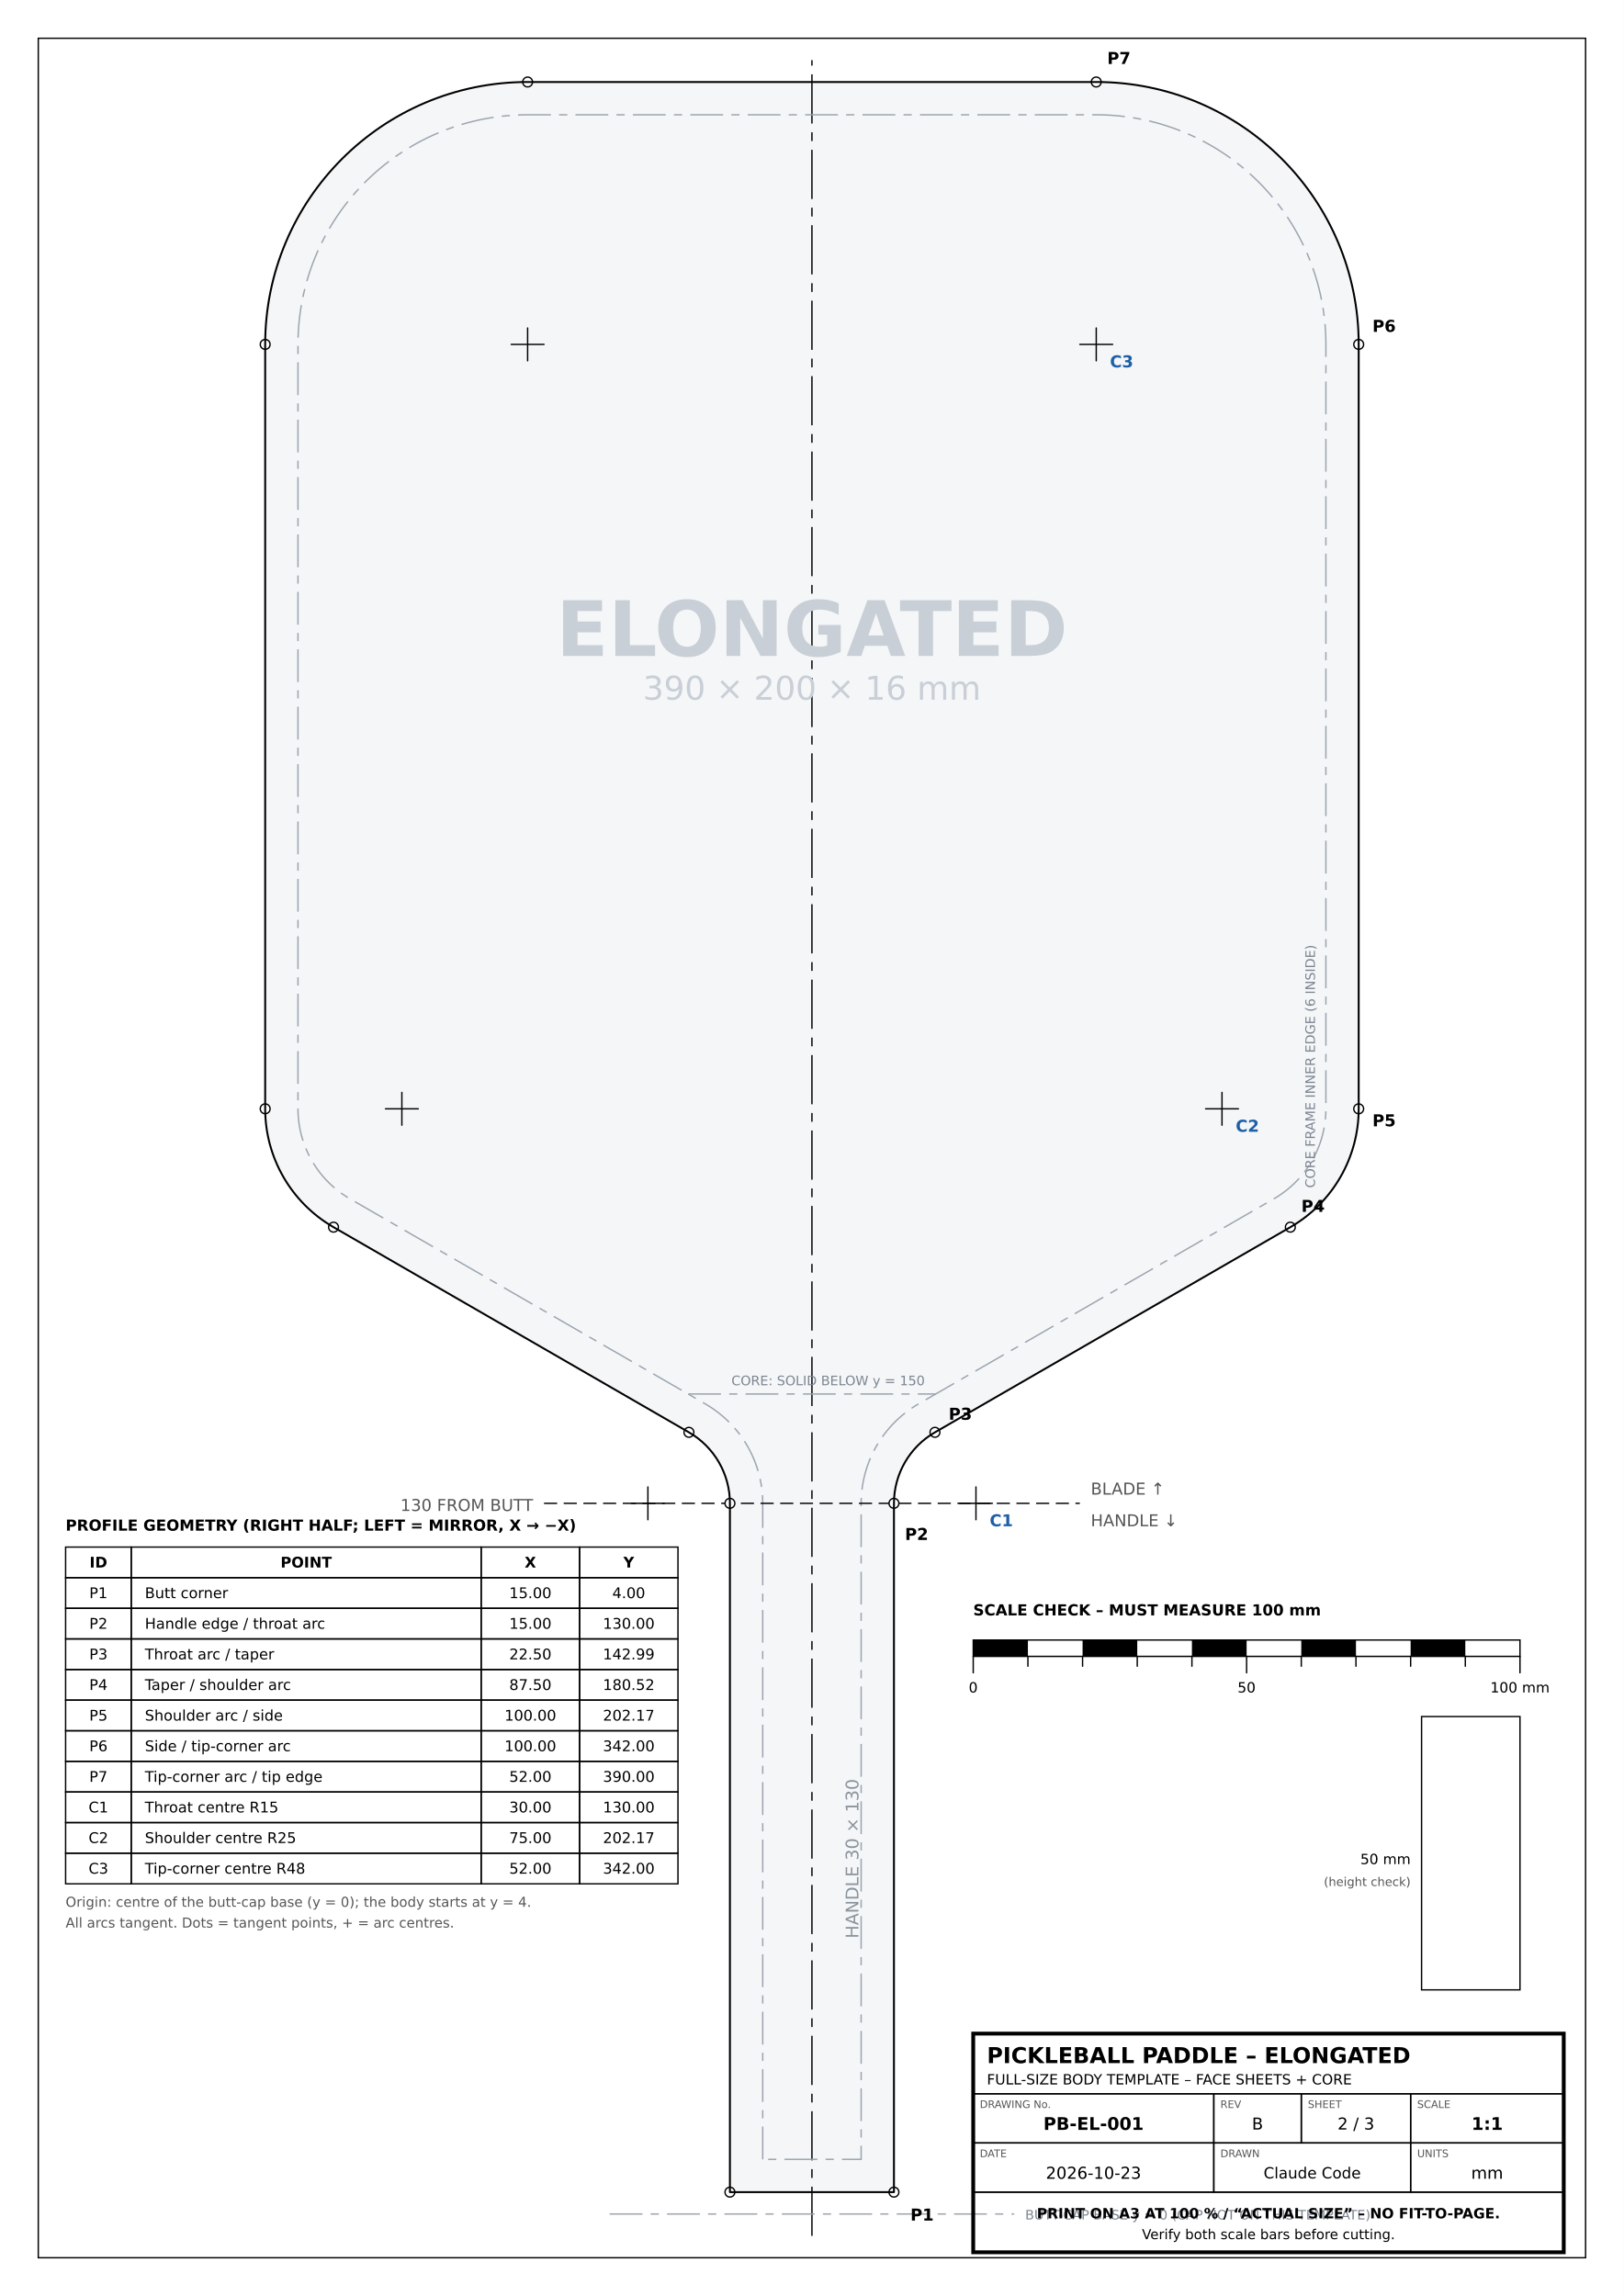
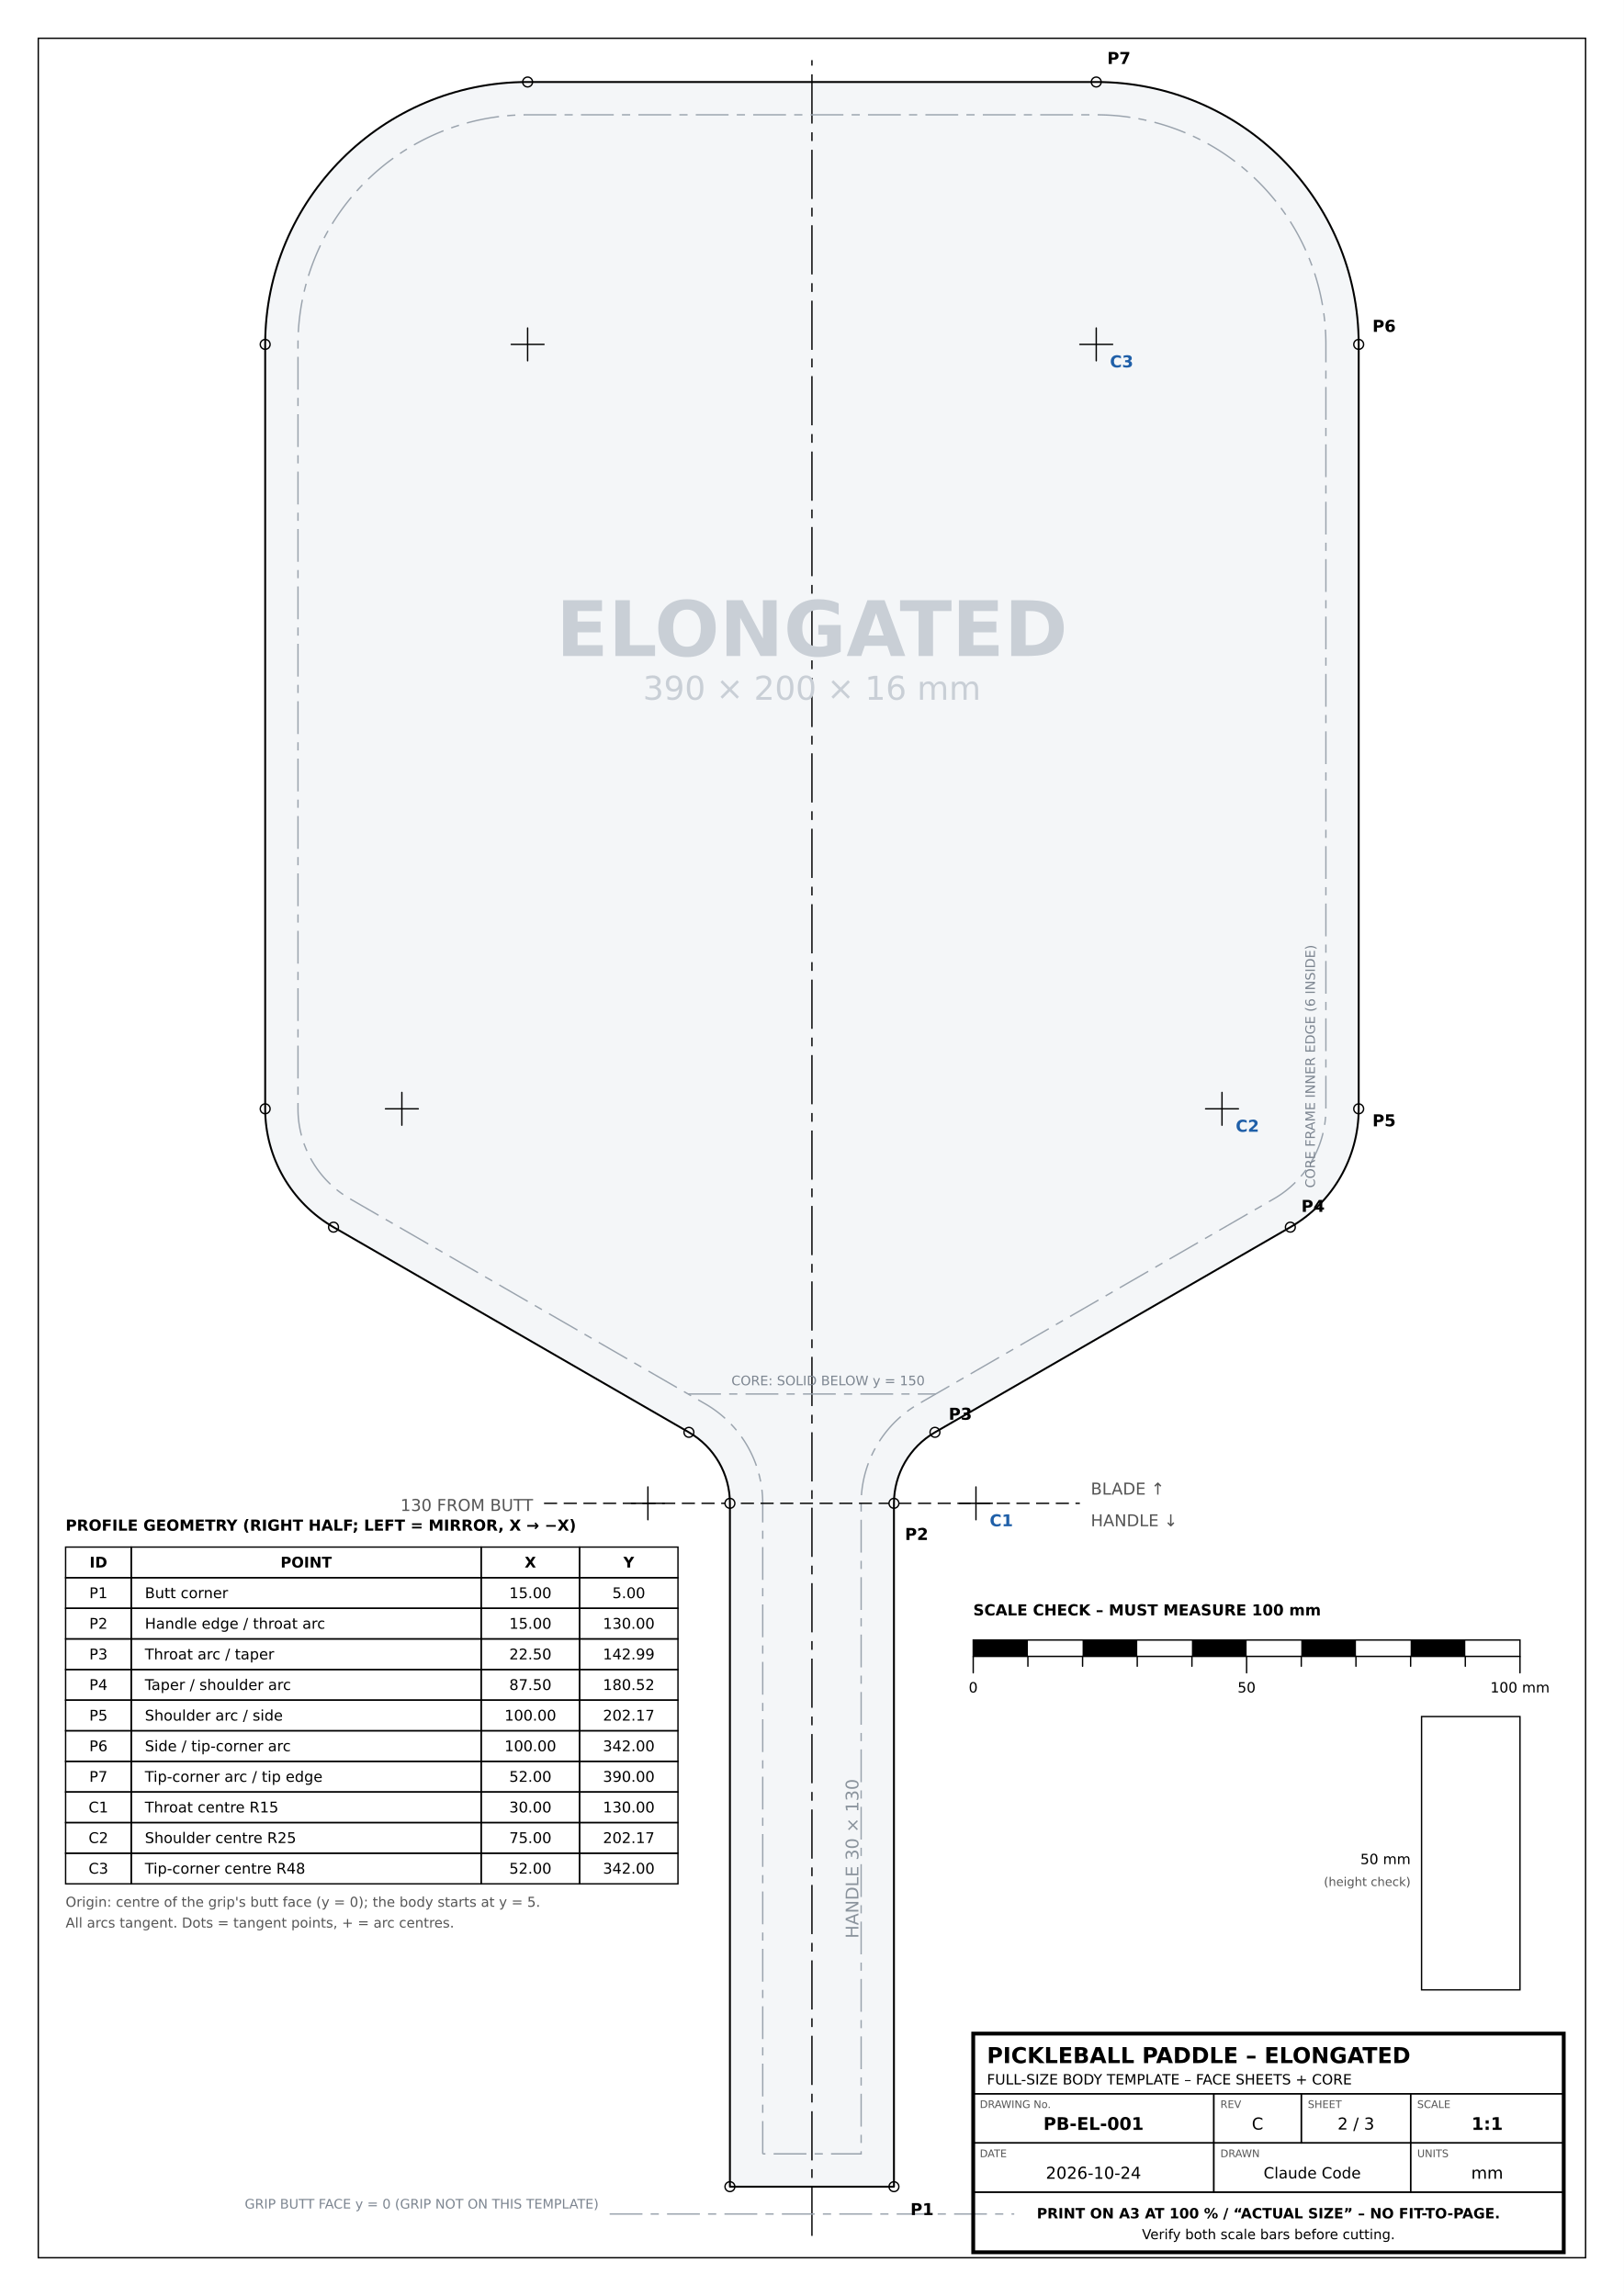
<svg xmlns="http://www.w3.org/2000/svg" width="297mm" height="420mm" viewBox="0 0 297 420">
  <defs>
    <style>
  .vis  { fill:none; stroke:#000; stroke-width:0.5; stroke-linejoin:round; stroke-linecap:round }
  .thin { fill:none; stroke:#000; stroke-width:0.25; stroke-linecap:round }
  .xthin{ fill:none; stroke:#000; stroke-width:0.13 }
  .ctr  { fill:none; stroke:#000; stroke-width:0.25; stroke-dasharray:9 1.6 1.6 1.6 }
  .hid  { fill:none; stroke:#000; stroke-width:0.25; stroke-dasharray:2.4 1.2 }
  .phan { fill:none; stroke:#000; stroke-width:0.25; stroke-dasharray:9 1.6 1.6 1.6 1.6 1.6 }
  .cut  { fill:none; stroke:#000; stroke-width:0.7; stroke-linecap:butt }
  .frame{ fill:none; stroke:#000; stroke-width:0.7 }
  .arrow{ fill:#000; stroke:none }
  text  { font-family:'DejaVu Sans', 'Liberation Sans', Arial, Helvetica, sans-serif }
</style>
  </defs>
  <rect x="0" y="0" width="297" height="420" fill="#fff" />
  <rect x="7" y="7" width="283" height="406" class="thin" />
-   <path d="M163.5,401 L163.5,275 A15,15 0 0 1 171,262.01 L236,224.482 A25,25 0 0 0 248.5,202.831 L248.5,63 A48,48 0 0 0 200.5,15 L96.5,15 A48,48 0 0 0 48.5,63 L48.5,202.831 A25,25 0 0 0 61,224.482 L126,262.01 A15,15 0 0 1 133.5,275 L133.5,401 L163.5,401 Z" class="" fill="#f4f6f8" stroke="none" />
+   <path d="M163.5,400 L163.5,275 A15,15 0 0 1 171,262.01 L236,224.482 A25,25 0 0 0 248.5,202.831 L248.5,63 A48,48 0 0 0 200.5,15 L96.5,15 A48,48 0 0 0 48.5,63 L48.5,202.831 A25,25 0 0 0 61,224.482 L126,262.01 A15,15 0 0 1 133.5,275 L133.5,400 L163.5,400 Z" class="" fill="#f4f6f8" stroke="none" />
  <line x1="148.5" y1="409" x2="148.5" y2="11" class="ctr" />
  <text x="148.5" y="120" font-size="14" text-anchor="middle" font-weight="bold" fill="#c9cfd6">ELONGATED</text>
  <text x="148.5" y="128" font-size="6" text-anchor="middle" font-weight="normal" fill="#c9cfd6">390 × 200 × 16 mm</text>
  <text x="157" y="340" font-size="3.2" text-anchor="middle" font-weight="normal" fill="#8a939c" transform="rotate(-90 157 340)">HANDLE 30 × 130</text>
  <line x1="111.5" y1="405" x2="185.5" y2="405" class="" fill="none" stroke="#9aa3ad" stroke-width="0.25" stroke-dasharray="6 1.5 1.5 1.5" />
-   <text x="187.5" y="406" font-size="2.4" text-anchor="start" font-weight="normal" fill="#7c8590">BUTT-CAP BASE y = 0 (CAP NOT ON THIS TEMPLATE)</text>
-   <polyline points="139.5,395 139.5,275 139.499,274.902 139.491,274.411 139.485,274.215 139.461,273.725 139.448,273.529 139.408,273.039 139.388,272.844 139.332,272.356 139.307,272.162 139.235,271.676 139.203,271.482 139.115,271 139.077,270.807 138.973,270.327 138.928,270.136 138.809,269.66 138.758,269.47 138.623,268.998 138.566,268.81 138.416,268.343 138.353,268.157 138.188,267.695 138.119,267.511 137.938,267.055 137.863,266.873 137.668,266.423 137.587,266.244 137.377,265.8 137.29,265.624 137.066,265.188 136.973,265.014 136.735,264.585 136.637,264.415 136.384,263.994 136.281,263.828 136.015,263.415 135.906,263.252 135.626,262.848 135.512,262.689 135.22,262.294 135.1,262.139 134.795,261.754 134.67,261.602 134.353,261.228 134.223,261.08 133.894,260.717 133.759,260.573 133.418,260.221 133.279,260.082 132.927,259.741 132.783,259.606 132.42,259.277 132.272,259.147 131.898,258.83 131.746,258.705 131.361,258.4 131.206,258.28 130.811,257.988 130.652,257.874 130.248,257.594 130.085,257.485 129.672,257.219 129.506,257.116 129.085,256.863 129,256.813 128.139,256.316 127.709,256.068 126.848,255.571 126.417,255.322 125.556,254.825 125.126,254.577 123.834,253.831 123.404,253.583 122.974,253.334 122.543,253.086 122.113,252.837 121.682,252.588 121.252,252.34 120.821,252.091 120.391,251.843 119.53,251.346 119.099,251.097 118.669,250.849 118.238,250.6 117.808,250.352 117.377,250.103 116.947,249.855 116.517,249.606 116.086,249.358 115.656,249.109 114.364,248.364 113.934,248.115 113.073,247.618 112.642,247.369 111.351,246.624 110.921,246.375 110.06,245.878 109.629,245.63 108.338,244.884 107.907,244.636 106.616,243.89 106.185,243.641 105.325,243.144 104.894,242.896 103.603,242.15 103.172,241.902 102.311,241.405 101.881,241.156 100.589,240.411 100.159,240.162 98.868,239.416 98.437,239.168 98.007,238.919 97.576,238.671 97.146,238.422 96.715,238.174 96.285,237.925 95.854,237.677 95.424,237.428 94.132,236.683 93.702,236.434 93.272,236.186 92.841,235.937 91.119,234.943 90.689,234.694 90.258,234.446 89.828,234.197 87.245,232.706 86.815,232.458 84.232,230.967 83.801,230.718 81.219,229.227 80.788,228.978 78.205,227.487 77.775,227.239 75.192,225.747 74.762,225.499 72.179,224.008 71.748,223.759 69.166,222.268 68.735,222.02 65.722,220.28 65.291,220.031 64.43,219.534 64.026,219.301 63.677,219.095 63.358,218.897 63.042,218.694 62.731,218.484 62.424,218.268 62.121,218.046 61.822,217.819 61.529,217.585 61.239,217.346 60.955,217.1 60.676,216.85 60.401,216.594 60.132,216.332 59.868,216.065 59.609,215.794 59.355,215.517 59.108,215.235 58.865,214.948 58.629,214.656 58.398,214.36 58.173,214.06 57.954,213.755 57.742,213.445 57.535,213.132 57.335,212.814 57.14,212.493 56.953,212.168 56.771,211.839 56.597,211.507 56.429,211.171 56.267,210.832 56.113,210.49 55.965,210.145 55.823,209.798 55.689,209.447 55.562,209.094 55.442,208.738 55.329,208.38 55.223,208.02 55.124,207.658 55.032,207.294 54.947,206.928 54.87,206.561 54.8,206.192 54.737,205.822 54.682,205.451 54.634,205.078 54.593,204.705 54.56,204.331 54.534,203.957 54.515,203.582 54.504,203.207 54.5,202.802 54.5,63.016 54.502,62.563 54.509,62.126 54.521,61.689 54.536,61.253 54.557,60.816 54.582,60.38 54.611,59.944 54.645,59.509 54.684,59.074 54.727,58.639 54.775,58.204 54.827,57.771 54.884,57.337 54.945,56.905 55.01,56.473 55.08,56.042 55.155,55.611 55.234,55.182 55.318,54.753 55.406,54.325 55.498,53.898 55.595,53.472 55.697,53.047 55.802,52.623 55.912,52.2 56.027,51.778 56.146,51.358 56.269,50.939 56.397,50.521 56.529,50.104 56.665,49.689 56.806,49.276 56.951,48.864 57.1,48.453 57.253,48.044 57.411,47.636 57.573,47.231 57.739,46.826 57.909,46.424 58.084,46.024 58.263,45.625 58.445,45.228 58.632,44.833 58.823,44.44 59.018,44.049 59.218,43.66 59.421,43.274 59.628,42.889 59.839,42.507 60.054,42.126 60.274,41.748 60.497,41.373 60.723,40.999 60.954,40.628 61.189,40.26 61.427,39.894 61.67,39.53 61.916,39.169 62.165,38.811 62.419,38.455 62.676,38.101 62.937,37.751 63.201,37.403 63.469,37.058 63.741,36.716 64.016,36.377 64.295,36.04 64.577,35.707 64.863,35.376 65.152,35.048 65.444,34.724 65.74,34.402 66.039,34.084 66.342,33.769 66.648,33.456 66.956,33.148 67.269,32.842 67.584,32.539 67.902,32.24 68.224,31.944 68.548,31.652 68.876,31.363 69.207,31.077 69.54,30.795 69.877,30.516 70.216,30.241 70.558,29.969 70.903,29.701 71.251,29.437 71.601,29.176 71.955,28.919 72.311,28.665 72.669,28.416 73.03,28.17 73.394,27.927 73.76,27.689 74.128,27.454 74.499,27.223 74.873,26.997 75.248,26.774 75.626,26.554 76.007,26.339 76.389,26.128 76.774,25.921 77.16,25.718 77.549,25.518 77.94,25.323 78.333,25.132 78.728,24.945 79.125,24.763 79.524,24.584 79.924,24.409 80.326,24.239 80.731,24.073 81.136,23.911 81.544,23.753 81.953,23.6 82.364,23.451 82.776,23.306 83.189,23.165 83.604,23.029 84.021,22.897 84.439,22.769 84.858,22.646 85.278,22.527 85.7,22.412 86.123,22.302 86.547,22.197 86.972,22.095 87.398,21.998 87.825,21.906 88.253,21.818 88.682,21.734 89.111,21.655 89.542,21.58 89.973,21.51 90.405,21.445 90.837,21.384 91.271,21.327 91.704,21.275 92.139,21.227 92.574,21.184 93.009,21.145 93.444,21.111 93.88,21.082 94.316,21.057 94.753,21.036 95.189,21.021 95.626,21.009 96.063,21.002 96.516,21 200.484,21 200.937,21.002 201.374,21.009 201.811,21.021 202.247,21.036 202.684,21.057 203.12,21.082 203.556,21.111 203.991,21.145 204.426,21.184 204.861,21.227 205.296,21.275 205.729,21.327 206.163,21.384 206.595,21.445 207.027,21.51 207.458,21.58 207.889,21.655 208.318,21.734 208.747,21.818 209.175,21.906 209.602,21.998 210.028,22.095 210.453,22.197 210.877,22.302 211.3,22.412 211.722,22.527 212.142,22.646 212.561,22.769 212.979,22.897 213.396,23.029 213.811,23.165 214.224,23.306 214.636,23.451 215.047,23.6 215.456,23.753 215.864,23.911 216.269,24.073 216.674,24.239 217.076,24.409 217.476,24.584 217.875,24.763 218.272,24.945 218.667,25.132 219.06,25.323 219.451,25.518 219.84,25.718 220.226,25.921 220.611,26.128 220.993,26.339 221.374,26.554 221.752,26.774 222.127,26.997 222.501,27.223 222.872,27.454 223.24,27.689 223.606,27.927 223.97,28.17 224.331,28.416 224.689,28.665 225.045,28.919 225.399,29.176 225.749,29.437 226.097,29.701 226.442,29.969 226.784,30.241 227.123,30.516 227.46,30.795 227.793,31.077 228.124,31.363 228.452,31.652 228.776,31.944 229.098,32.24 229.416,32.539 229.731,32.842 230.044,33.148 230.352,33.456 230.658,33.769 230.961,34.084 231.26,34.402 231.556,34.724 231.848,35.048 232.137,35.376 232.423,35.707 232.705,36.04 232.984,36.377 233.259,36.716 233.531,37.058 233.799,37.403 234.063,37.751 234.324,38.101 234.581,38.455 234.835,38.811 235.084,39.169 235.33,39.53 235.573,39.894 235.811,40.26 236.046,40.628 236.277,40.999 236.503,41.373 236.726,41.748 236.946,42.126 237.161,42.507 237.372,42.889 237.579,43.274 237.782,43.66 237.982,44.049 238.177,44.44 238.368,44.833 238.555,45.228 238.737,45.625 238.916,46.024 239.091,46.424 239.261,46.826 239.427,47.231 239.589,47.636 239.747,48.044 239.9,48.453 240.049,48.864 240.194,49.276 240.335,49.689 240.471,50.104 240.603,50.521 240.731,50.939 240.854,51.358 240.973,51.778 241.088,52.2 241.198,52.623 241.303,53.047 241.405,53.472 241.502,53.898 241.594,54.325 241.682,54.753 241.766,55.182 241.845,55.611 241.92,56.042 241.99,56.473 242.055,56.905 242.116,57.337 242.173,57.771 242.225,58.204 242.273,58.639 242.316,59.074 242.355,59.509 242.389,59.944 242.418,60.38 242.443,60.816 242.464,61.253 242.479,61.689 242.491,62.126 242.498,62.563 242.5,63.016 242.5,202.802 242.496,203.207 242.485,203.582 242.466,203.957 242.44,204.331 242.407,204.705 242.366,205.078 242.318,205.451 242.263,205.822 242.2,206.192 242.13,206.561 242.053,206.928 241.968,207.294 241.876,207.658 241.777,208.02 241.671,208.38 241.558,208.738 241.438,209.094 241.311,209.447 241.177,209.798 241.035,210.145 240.887,210.49 240.733,210.832 240.571,211.171 240.403,211.507 240.229,211.839 240.047,212.168 239.86,212.493 239.665,212.814 239.465,213.132 239.258,213.445 239.046,213.755 238.827,214.06 238.602,214.36 238.371,214.656 238.135,214.948 237.892,215.235 237.645,215.517 237.391,215.794 237.132,216.065 236.868,216.332 236.599,216.594 236.324,216.85 236.045,217.1 235.761,217.346 235.471,217.585 235.178,217.819 234.879,218.046 234.576,218.268 234.269,218.484 233.958,218.694 233.642,218.897 233.323,219.095 232.974,219.301 232.139,219.783 231.709,220.031 231.278,220.28 230.848,220.528 229.126,221.522 228.695,221.771 228.265,222.02 227.834,222.268 226.974,222.765 226.543,223.014 226.113,223.262 225.682,223.511 225.252,223.759 224.821,224.008 224.391,224.256 223.53,224.753 223.099,225.002 222.669,225.25 222.238,225.499 221.808,225.747 221.377,225.996 220.947,226.244 220.517,226.493 220.086,226.742 219.656,226.99 219.225,227.239 218.795,227.487 218.364,227.736 217.934,227.984 217.073,228.481 216.642,228.73 216.212,228.978 215.781,229.227 215.351,229.475 214.921,229.724 214.06,230.221 213.629,230.469 213.199,230.718 212.768,230.967 212.338,231.215 211.907,231.464 210.185,232.458 209.755,232.706 209.325,232.955 208.894,233.203 207.603,233.949 207.172,234.197 206.311,234.694 205.881,234.943 204.589,235.689 204.159,235.937 202.868,236.683 202.437,236.931 202.007,237.18 201.576,237.428 201.146,237.677 200.715,237.925 200.285,238.174 199.854,238.422 199.424,238.671 198.132,239.416 197.702,239.665 197.272,239.914 196.841,240.162 195.119,241.156 194.689,241.405 194.258,241.653 193.828,241.902 191.675,243.144 190.815,243.641 188.662,244.884 188.232,245.133 187.801,245.381 187.371,245.63 185.649,246.624 185.219,246.872 184.788,247.121 184.358,247.369 182.636,248.364 182.205,248.612 181.775,248.861 181.344,249.109 179.623,250.103 179.192,250.352 178.762,250.6 178.331,250.849 177.901,251.097 177.04,251.594 176.179,252.091 175.318,252.588 174.457,253.086 174.026,253.334 173.596,253.583 173.166,253.831 172.735,254.08 172.305,254.328 171.444,254.825 171.013,255.074 170.583,255.322 170.152,255.571 169.722,255.819 169.291,256.068 168.861,256.316 168.43,256.565 168,256.813 167.915,256.863 167.494,257.116 167.328,257.219 166.915,257.485 166.752,257.594 166.348,257.874 166.189,257.988 165.794,258.28 165.639,258.4 165.254,258.705 165.102,258.83 164.728,259.147 164.58,259.277 164.217,259.606 164.073,259.741 163.721,260.082 163.582,260.221 163.241,260.573 163.106,260.717 162.777,261.08 162.647,261.228 162.33,261.602 162.205,261.754 161.9,262.139 161.78,262.294 161.488,262.689 161.374,262.848 161.094,263.252 160.985,263.415 160.719,263.828 160.616,263.994 160.363,264.415 160.265,264.585 160.027,265.014 159.934,265.188 159.71,265.624 159.623,265.8 159.413,266.244 159.332,266.423 159.137,266.873 159.062,267.055 158.881,267.511 158.812,267.695 158.647,268.157 158.584,268.343 158.434,268.81 158.377,268.998 158.242,269.47 158.191,269.66 158.072,270.136 158.027,270.327 157.923,270.807 157.885,271 157.797,271.482 157.765,271.676 157.693,272.162 157.668,272.356 157.612,272.844 157.592,273.039 157.552,273.529 157.539,273.725 157.515,274.215 157.509,274.411 157.501,274.902 157.5,275 157.5,395 139.5,395" class="" fill="none" stroke="#9aa3ad" stroke-width="0.25" stroke-dasharray="6 1.5 1.5 1.5" />
+   <text x="109.5" y="404" font-size="2.4" text-anchor="end" font-weight="normal" fill="#7c8590">GRIP BUTT FACE y = 0 (GRIP NOT ON THIS TEMPLATE)</text>
+   <polyline points="139.5,394 139.5,275 139.499,274.902 139.491,274.411 139.485,274.215 139.461,273.725 139.448,273.529 139.408,273.039 139.388,272.844 139.332,272.356 139.307,272.162 139.235,271.676 139.203,271.482 139.115,271 139.077,270.807 138.973,270.327 138.928,270.136 138.809,269.66 138.758,269.47 138.623,268.998 138.566,268.81 138.416,268.343 138.353,268.157 138.188,267.695 138.119,267.511 137.938,267.055 137.863,266.873 137.668,266.423 137.587,266.244 137.377,265.8 137.29,265.624 137.066,265.188 136.973,265.014 136.735,264.585 136.637,264.415 136.384,263.994 136.281,263.828 136.015,263.415 135.906,263.252 135.626,262.848 135.512,262.689 135.22,262.294 135.1,262.139 134.795,261.754 134.67,261.602 134.353,261.228 134.223,261.08 133.894,260.717 133.759,260.573 133.418,260.221 133.279,260.082 132.927,259.741 132.783,259.606 132.42,259.277 132.272,259.147 131.898,258.83 131.746,258.705 131.361,258.4 131.206,258.28 130.811,257.988 130.652,257.874 130.248,257.594 130.085,257.485 129.672,257.219 129.506,257.116 129.085,256.863 129,256.813 128.139,256.316 127.709,256.068 126.848,255.571 126.417,255.322 125.556,254.825 125.126,254.577 123.834,253.831 123.404,253.583 122.974,253.334 122.543,253.086 122.113,252.837 121.682,252.588 121.252,252.34 120.821,252.091 120.391,251.843 119.53,251.346 119.099,251.097 118.669,250.849 118.238,250.6 117.808,250.352 117.377,250.103 116.947,249.855 116.517,249.606 116.086,249.358 115.656,249.109 114.364,248.364 113.934,248.115 113.073,247.618 112.642,247.369 111.351,246.624 110.921,246.375 110.06,245.878 109.629,245.63 108.338,244.884 107.907,244.636 106.616,243.89 106.185,243.641 105.325,243.144 104.894,242.896 103.603,242.15 103.172,241.902 102.311,241.405 101.881,241.156 100.589,240.411 100.159,240.162 98.868,239.416 98.437,239.168 98.007,238.919 97.576,238.671 97.146,238.422 96.715,238.174 96.285,237.925 95.854,237.677 95.424,237.428 94.132,236.683 93.702,236.434 93.272,236.186 92.841,235.937 91.119,234.943 90.689,234.694 90.258,234.446 89.828,234.197 87.245,232.706 86.815,232.458 84.232,230.967 83.801,230.718 81.219,229.227 80.788,228.978 78.205,227.487 77.775,227.239 75.192,225.747 74.762,225.499 72.179,224.008 71.748,223.759 69.166,222.268 68.735,222.02 65.722,220.28 65.291,220.031 64.43,219.534 64.026,219.301 63.677,219.095 63.358,218.897 63.042,218.694 62.731,218.484 62.424,218.268 62.121,218.046 61.822,217.819 61.529,217.585 61.239,217.346 60.955,217.1 60.676,216.85 60.401,216.594 60.132,216.332 59.868,216.065 59.609,215.794 59.355,215.517 59.108,215.235 58.865,214.948 58.629,214.656 58.398,214.36 58.173,214.06 57.954,213.755 57.742,213.445 57.535,213.132 57.335,212.814 57.14,212.493 56.953,212.168 56.771,211.839 56.597,211.507 56.429,211.171 56.267,210.832 56.113,210.49 55.965,210.145 55.823,209.798 55.689,209.447 55.562,209.094 55.442,208.738 55.329,208.38 55.223,208.02 55.124,207.658 55.032,207.294 54.947,206.928 54.87,206.561 54.8,206.192 54.737,205.822 54.682,205.451 54.634,205.078 54.593,204.705 54.56,204.331 54.534,203.957 54.515,203.582 54.504,203.207 54.5,202.802 54.5,63.016 54.502,62.563 54.509,62.126 54.521,61.689 54.536,61.253 54.557,60.816 54.582,60.38 54.611,59.944 54.645,59.509 54.684,59.074 54.727,58.639 54.775,58.204 54.827,57.771 54.884,57.337 54.945,56.905 55.01,56.473 55.08,56.042 55.155,55.611 55.234,55.182 55.318,54.753 55.406,54.325 55.498,53.898 55.595,53.472 55.697,53.047 55.802,52.623 55.912,52.2 56.027,51.778 56.146,51.358 56.269,50.939 56.397,50.521 56.529,50.104 56.665,49.689 56.806,49.276 56.951,48.864 57.1,48.453 57.253,48.044 57.411,47.636 57.573,47.231 57.739,46.826 57.909,46.424 58.084,46.024 58.263,45.625 58.445,45.228 58.632,44.833 58.823,44.44 59.018,44.049 59.218,43.66 59.421,43.274 59.628,42.889 59.839,42.507 60.054,42.126 60.274,41.748 60.497,41.373 60.723,40.999 60.954,40.628 61.189,40.26 61.427,39.894 61.67,39.53 61.916,39.169 62.165,38.811 62.419,38.455 62.676,38.101 62.937,37.751 63.201,37.403 63.469,37.058 63.741,36.716 64.016,36.377 64.295,36.04 64.577,35.707 64.863,35.376 65.152,35.048 65.444,34.724 65.74,34.402 66.039,34.084 66.342,33.769 66.648,33.456 66.956,33.148 67.269,32.842 67.584,32.539 67.902,32.24 68.224,31.944 68.548,31.652 68.876,31.363 69.207,31.077 69.54,30.795 69.877,30.516 70.216,30.241 70.558,29.969 70.903,29.701 71.251,29.437 71.601,29.176 71.955,28.919 72.311,28.665 72.669,28.416 73.03,28.17 73.394,27.927 73.76,27.689 74.128,27.454 74.499,27.223 74.873,26.997 75.248,26.774 75.626,26.554 76.007,26.339 76.389,26.128 76.774,25.921 77.16,25.718 77.549,25.518 77.94,25.323 78.333,25.132 78.728,24.945 79.125,24.763 79.524,24.584 79.924,24.409 80.326,24.239 80.731,24.073 81.136,23.911 81.544,23.753 81.953,23.6 82.364,23.451 82.776,23.306 83.189,23.165 83.604,23.029 84.021,22.897 84.439,22.769 84.858,22.646 85.278,22.527 85.7,22.412 86.123,22.302 86.547,22.197 86.972,22.095 87.398,21.998 87.825,21.906 88.253,21.818 88.682,21.734 89.111,21.655 89.542,21.58 89.973,21.51 90.405,21.445 90.837,21.384 91.271,21.327 91.704,21.275 92.139,21.227 92.574,21.184 93.009,21.145 93.444,21.111 93.88,21.082 94.316,21.057 94.753,21.036 95.189,21.021 95.626,21.009 96.063,21.002 96.516,21 200.484,21 200.937,21.002 201.374,21.009 201.811,21.021 202.247,21.036 202.684,21.057 203.12,21.082 203.556,21.111 203.991,21.145 204.426,21.184 204.861,21.227 205.296,21.275 205.729,21.327 206.163,21.384 206.595,21.445 207.027,21.51 207.458,21.58 207.889,21.655 208.318,21.734 208.747,21.818 209.175,21.906 209.602,21.998 210.028,22.095 210.453,22.197 210.877,22.302 211.3,22.412 211.722,22.527 212.142,22.646 212.561,22.769 212.979,22.897 213.396,23.029 213.811,23.165 214.224,23.306 214.636,23.451 215.047,23.6 215.456,23.753 215.864,23.911 216.269,24.073 216.674,24.239 217.076,24.409 217.476,24.584 217.875,24.763 218.272,24.945 218.667,25.132 219.06,25.323 219.451,25.518 219.84,25.718 220.226,25.921 220.611,26.128 220.993,26.339 221.374,26.554 221.752,26.774 222.127,26.997 222.501,27.223 222.872,27.454 223.24,27.689 223.606,27.927 223.97,28.17 224.331,28.416 224.689,28.665 225.045,28.919 225.399,29.176 225.749,29.437 226.097,29.701 226.442,29.969 226.784,30.241 227.123,30.516 227.46,30.795 227.793,31.077 228.124,31.363 228.452,31.652 228.776,31.944 229.098,32.24 229.416,32.539 229.731,32.842 230.044,33.148 230.352,33.456 230.658,33.769 230.961,34.084 231.26,34.402 231.556,34.724 231.848,35.048 232.137,35.376 232.423,35.707 232.705,36.04 232.984,36.377 233.259,36.716 233.531,37.058 233.799,37.403 234.063,37.751 234.324,38.101 234.581,38.455 234.835,38.811 235.084,39.169 235.33,39.53 235.573,39.894 235.811,40.26 236.046,40.628 236.277,40.999 236.503,41.373 236.726,41.748 236.946,42.126 237.161,42.507 237.372,42.889 237.579,43.274 237.782,43.66 237.982,44.049 238.177,44.44 238.368,44.833 238.555,45.228 238.737,45.625 238.916,46.024 239.091,46.424 239.261,46.826 239.427,47.231 239.589,47.636 239.747,48.044 239.9,48.453 240.049,48.864 240.194,49.276 240.335,49.689 240.471,50.104 240.603,50.521 240.731,50.939 240.854,51.358 240.973,51.778 241.088,52.2 241.198,52.623 241.303,53.047 241.405,53.472 241.502,53.898 241.594,54.325 241.682,54.753 241.766,55.182 241.845,55.611 241.92,56.042 241.99,56.473 242.055,56.905 242.116,57.337 242.173,57.771 242.225,58.204 242.273,58.639 242.316,59.074 242.355,59.509 242.389,59.944 242.418,60.38 242.443,60.816 242.464,61.253 242.479,61.689 242.491,62.126 242.498,62.563 242.5,63.016 242.5,202.802 242.496,203.207 242.485,203.582 242.466,203.957 242.44,204.331 242.407,204.705 242.366,205.078 242.318,205.451 242.263,205.822 242.2,206.192 242.13,206.561 242.053,206.928 241.968,207.294 241.876,207.658 241.777,208.02 241.671,208.38 241.558,208.738 241.438,209.094 241.311,209.447 241.177,209.798 241.035,210.145 240.887,210.49 240.733,210.832 240.571,211.171 240.403,211.507 240.229,211.839 240.047,212.168 239.86,212.493 239.665,212.814 239.465,213.132 239.258,213.445 239.046,213.755 238.827,214.06 238.602,214.36 238.371,214.656 238.135,214.948 237.892,215.235 237.645,215.517 237.391,215.794 237.132,216.065 236.868,216.332 236.599,216.594 236.324,216.85 236.045,217.1 235.761,217.346 235.471,217.585 235.178,217.819 234.879,218.046 234.576,218.268 234.269,218.484 233.958,218.694 233.642,218.897 233.323,219.095 232.974,219.301 232.139,219.783 231.709,220.031 231.278,220.28 230.848,220.528 229.126,221.522 228.695,221.771 228.265,222.02 227.834,222.268 226.974,222.765 226.543,223.014 226.113,223.262 225.682,223.511 225.252,223.759 224.821,224.008 224.391,224.256 223.53,224.753 223.099,225.002 222.669,225.25 222.238,225.499 221.808,225.747 221.377,225.996 220.947,226.244 220.517,226.493 220.086,226.742 219.656,226.99 219.225,227.239 218.795,227.487 218.364,227.736 217.934,227.984 217.073,228.481 216.642,228.73 216.212,228.978 215.781,229.227 215.351,229.475 214.921,229.724 214.06,230.221 213.629,230.469 213.199,230.718 212.768,230.967 212.338,231.215 211.907,231.464 210.185,232.458 209.755,232.706 209.325,232.955 208.894,233.203 207.603,233.949 207.172,234.197 206.311,234.694 205.881,234.943 204.589,235.689 204.159,235.937 202.868,236.683 202.437,236.931 202.007,237.18 201.576,237.428 201.146,237.677 200.715,237.925 200.285,238.174 199.854,238.422 199.424,238.671 198.132,239.416 197.702,239.665 197.272,239.914 196.841,240.162 195.119,241.156 194.689,241.405 194.258,241.653 193.828,241.902 191.675,243.144 190.815,243.641 188.662,244.884 188.232,245.133 187.801,245.381 187.371,245.63 185.649,246.624 185.219,246.872 184.788,247.121 184.358,247.369 182.636,248.364 182.205,248.612 181.775,248.861 181.344,249.109 179.623,250.103 179.192,250.352 178.762,250.6 178.331,250.849 177.901,251.097 177.04,251.594 176.179,252.091 175.318,252.588 174.457,253.086 174.026,253.334 173.596,253.583 173.166,253.831 172.735,254.08 172.305,254.328 171.444,254.825 171.013,255.074 170.583,255.322 170.152,255.571 169.722,255.819 169.291,256.068 168.861,256.316 168.43,256.565 168,256.813 167.915,256.863 167.494,257.116 167.328,257.219 166.915,257.485 166.752,257.594 166.348,257.874 166.189,257.988 165.794,258.28 165.639,258.4 165.254,258.705 165.102,258.83 164.728,259.147 164.58,259.277 164.217,259.606 164.073,259.741 163.721,260.082 163.582,260.221 163.241,260.573 163.106,260.717 162.777,261.08 162.647,261.228 162.33,261.602 162.205,261.754 161.9,262.139 161.78,262.294 161.488,262.689 161.374,262.848 161.094,263.252 160.985,263.415 160.719,263.828 160.616,263.994 160.363,264.415 160.265,264.585 160.027,265.014 159.934,265.188 159.71,265.624 159.623,265.8 159.413,266.244 159.332,266.423 159.137,266.873 159.062,267.055 158.881,267.511 158.812,267.695 158.647,268.157 158.584,268.343 158.434,268.81 158.377,268.998 158.242,269.47 158.191,269.66 158.072,270.136 158.027,270.327 157.923,270.807 157.885,271 157.797,271.482 157.765,271.676 157.693,272.162 157.668,272.356 157.612,272.844 157.592,273.039 157.552,273.529 157.539,273.725 157.515,274.215 157.509,274.411 157.501,274.902 157.5,275 157.5,394 139.5,394" class="" fill="none" stroke="#9aa3ad" stroke-width="0.25" stroke-dasharray="6 1.5 1.5 1.5" />
  <line x1="125.859" y1="255" x2="171.141" y2="255" class="" fill="none" stroke="#9aa3ad" stroke-width="0.25" stroke-dasharray="6 1.5 1.5 1.5" />
  <text x="169.141" y="253.4" font-size="2.4" text-anchor="end" font-weight="normal" fill="#7c8590">CORE: SOLID BELOW y = 150</text>
  <text x="240.5" y="172.831" font-size="2.4" text-anchor="end" font-weight="normal" fill="#7c8590" transform="rotate(-90 240.5 172.831)">CORE FRAME INNER EDGE (6 INSIDE)</text>
  <line x1="99.5" y1="275" x2="197.5" y2="275" class="hid" />
  <text x="199.5" y="273.4" font-size="3" text-anchor="start" font-weight="normal" fill="#555">BLADE ↑</text>
  <text x="199.5" y="279.2" font-size="3" text-anchor="start" font-weight="normal" fill="#555">HANDLE ↓</text>
  <text x="97.5" y="276.4" font-size="3" text-anchor="end" font-weight="normal" fill="#555">130 FROM BUTT</text>
-   <circle cx="163.5" cy="401" r="0.9" class="thin" style="fill:#fff" />
-   <circle cx="133.5" cy="401" r="0.9" class="thin" style="fill:#fff" />
+   <circle cx="163.5" cy="400" r="0.9" class="thin" style="fill:#fff" />
+   <circle cx="133.5" cy="400" r="0.9" class="thin" style="fill:#fff" />
  <circle cx="163.5" cy="275" r="0.9" class="thin" style="fill:#fff" />
  <circle cx="133.5" cy="275" r="0.9" class="thin" style="fill:#fff" />
  <circle cx="171" cy="262.01" r="0.9" class="thin" style="fill:#fff" />
  <circle cx="126" cy="262.01" r="0.9" class="thin" style="fill:#fff" />
  <circle cx="236" cy="224.482" r="0.9" class="thin" style="fill:#fff" />
  <circle cx="61" cy="224.482" r="0.9" class="thin" style="fill:#fff" />
  <circle cx="248.5" cy="202.831" r="0.9" class="thin" style="fill:#fff" />
  <circle cx="48.5" cy="202.831" r="0.9" class="thin" style="fill:#fff" />
  <circle cx="248.5" cy="63" r="0.9" class="thin" style="fill:#fff" />
  <circle cx="48.5" cy="63" r="0.9" class="thin" style="fill:#fff" />
  <circle cx="200.5" cy="15" r="0.9" class="thin" style="fill:#fff" />
  <circle cx="96.5" cy="15" r="0.9" class="thin" style="fill:#fff" />
  <line x1="175.5" y1="275" x2="181.5" y2="275" class="thin" />
  <line x1="178.5" y1="272" x2="178.5" y2="278" class="thin" />
  <line x1="115.5" y1="275" x2="121.5" y2="275" class="thin" />
  <line x1="118.5" y1="272" x2="118.5" y2="278" class="thin" />
  <line x1="220.5" y1="202.831" x2="226.5" y2="202.831" class="thin" />
  <line x1="223.5" y1="199.831" x2="223.5" y2="205.831" class="thin" />
  <line x1="70.5" y1="202.831" x2="76.5" y2="202.831" class="thin" />
  <line x1="73.5" y1="199.831" x2="73.5" y2="205.831" class="thin" />
  <line x1="197.5" y1="63" x2="203.5" y2="63" class="thin" />
  <line x1="200.5" y1="60" x2="200.5" y2="66" class="thin" />
  <line x1="93.5" y1="63" x2="99.5" y2="63" class="thin" />
  <line x1="96.5" y1="60" x2="96.5" y2="66" class="thin" />
-   <text x="166.5" y="406.2" font-size="3" text-anchor="start" font-weight="bold" fill="#000">P1</text>
+   <text x="166.5" y="405.2" font-size="3" text-anchor="start" font-weight="bold" fill="#000">P1</text>
  <text x="165.5" y="281.7" font-size="3" text-anchor="start" font-weight="bold" fill="#000">P2</text>
  <text x="173.5" y="259.71" font-size="3" text-anchor="start" font-weight="bold" fill="#000">P3</text>
  <text x="238" y="221.682" font-size="3" text-anchor="start" font-weight="bold" fill="#000">P4</text>
  <text x="251" y="206.031" font-size="3" text-anchor="start" font-weight="bold" fill="#000">P5</text>
  <text x="251" y="60.7" font-size="3" text-anchor="start" font-weight="bold" fill="#000">P6</text>
  <text x="202.5" y="11.7" font-size="3" text-anchor="start" font-weight="bold" fill="#000">P7</text>
  <text x="181" y="279.2" font-size="3" text-anchor="start" font-weight="bold" fill="#1f5fa8">C1</text>
  <text x="226" y="207.031" font-size="3" text-anchor="start" font-weight="bold" fill="#1f5fa8">C2</text>
  <text x="203" y="67.2" font-size="3" text-anchor="start" font-weight="bold" fill="#1f5fa8">C3</text>
-   <path d="M163.5,401 L163.5,275 A15,15 0 0 1 171,262.01 L236,224.482 A25,25 0 0 0 248.5,202.831 L248.5,63 A48,48 0 0 0 200.5,15 L96.5,15 A48,48 0 0 0 48.5,63 L48.5,202.831 A25,25 0 0 0 61,224.482 L126,262.01 A15,15 0 0 1 133.5,275 L133.5,401 L163.5,401 Z" class="" fill="none" stroke="#000" stroke-width="0.35" stroke-linejoin="round" />
+   <path d="M163.5,400 L163.5,275 A15,15 0 0 1 171,262.01 L236,224.482 A25,25 0 0 0 248.5,202.831 L248.5,63 A48,48 0 0 0 200.5,15 L96.5,15 A48,48 0 0 0 48.5,63 L48.5,202.831 A25,25 0 0 0 61,224.482 L126,262.01 A15,15 0 0 1 133.5,275 L133.5,400 L163.5,400 Z" class="" fill="none" stroke="#000" stroke-width="0.35" stroke-linejoin="round" />
  <text x="12" y="280" font-size="2.8" text-anchor="start" font-weight="bold" fill="#000">PROFILE GEOMETRY (RIGHT HALF; LEFT = MIRROR, X → −X)</text>
  <rect x="12" y="283" width="12" height="5.6" class="thin" />
  <text x="18" y="286.745" font-size="2.7" text-anchor="middle" font-weight="bold" fill="#000">ID</text>
  <rect x="24" y="283" width="64" height="5.6" class="thin" />
  <text x="56" y="286.745" font-size="2.7" text-anchor="middle" font-weight="bold" fill="#000">POINT</text>
  <rect x="88" y="283" width="18" height="5.6" class="thin" />
  <text x="97" y="286.745" font-size="2.7" text-anchor="middle" font-weight="bold" fill="#000">X</text>
  <rect x="106" y="283" width="18" height="5.6" class="thin" />
  <text x="115" y="286.745" font-size="2.7" text-anchor="middle" font-weight="bold" fill="#000">Y</text>
  <rect x="12" y="288.6" width="12" height="5.6" class="thin" />
  <text x="18" y="292.345" font-size="2.7" text-anchor="middle" font-weight="normal" fill="#000">P1</text>
  <rect x="24" y="288.6" width="64" height="5.6" class="thin" />
  <text x="26.5" y="292.345" font-size="2.7" text-anchor="start" font-weight="normal" fill="#000">Butt corner</text>
  <rect x="88" y="288.6" width="18" height="5.6" class="thin" />
  <text x="97" y="292.345" font-size="2.7" text-anchor="middle" font-weight="normal" fill="#000">15.00</text>
  <rect x="106" y="288.6" width="18" height="5.6" class="thin" />
-   <text x="115" y="292.345" font-size="2.7" text-anchor="middle" font-weight="normal" fill="#000">4.00</text>
+   <text x="115" y="292.345" font-size="2.7" text-anchor="middle" font-weight="normal" fill="#000">5.00</text>
  <rect x="12" y="294.2" width="12" height="5.6" class="thin" />
  <text x="18" y="297.945" font-size="2.7" text-anchor="middle" font-weight="normal" fill="#000">P2</text>
  <rect x="24" y="294.2" width="64" height="5.6" class="thin" />
  <text x="26.5" y="297.945" font-size="2.7" text-anchor="start" font-weight="normal" fill="#000">Handle edge / throat arc</text>
  <rect x="88" y="294.2" width="18" height="5.6" class="thin" />
  <text x="97" y="297.945" font-size="2.7" text-anchor="middle" font-weight="normal" fill="#000">15.00</text>
  <rect x="106" y="294.2" width="18" height="5.6" class="thin" />
  <text x="115" y="297.945" font-size="2.7" text-anchor="middle" font-weight="normal" fill="#000">130.00</text>
  <rect x="12" y="299.8" width="12" height="5.6" class="thin" />
  <text x="18" y="303.545" font-size="2.7" text-anchor="middle" font-weight="normal" fill="#000">P3</text>
  <rect x="24" y="299.8" width="64" height="5.6" class="thin" />
  <text x="26.5" y="303.545" font-size="2.7" text-anchor="start" font-weight="normal" fill="#000">Throat arc / taper</text>
  <rect x="88" y="299.8" width="18" height="5.6" class="thin" />
  <text x="97" y="303.545" font-size="2.7" text-anchor="middle" font-weight="normal" fill="#000">22.50</text>
  <rect x="106" y="299.8" width="18" height="5.6" class="thin" />
  <text x="115" y="303.545" font-size="2.7" text-anchor="middle" font-weight="normal" fill="#000">142.99</text>
  <rect x="12" y="305.4" width="12" height="5.6" class="thin" />
  <text x="18" y="309.145" font-size="2.7" text-anchor="middle" font-weight="normal" fill="#000">P4</text>
  <rect x="24" y="305.4" width="64" height="5.6" class="thin" />
  <text x="26.5" y="309.145" font-size="2.7" text-anchor="start" font-weight="normal" fill="#000">Taper / shoulder arc</text>
  <rect x="88" y="305.4" width="18" height="5.6" class="thin" />
  <text x="97" y="309.145" font-size="2.7" text-anchor="middle" font-weight="normal" fill="#000">87.50</text>
  <rect x="106" y="305.4" width="18" height="5.6" class="thin" />
  <text x="115" y="309.145" font-size="2.7" text-anchor="middle" font-weight="normal" fill="#000">180.52</text>
  <rect x="12" y="311" width="12" height="5.6" class="thin" />
  <text x="18" y="314.745" font-size="2.7" text-anchor="middle" font-weight="normal" fill="#000">P5</text>
  <rect x="24" y="311" width="64" height="5.6" class="thin" />
  <text x="26.5" y="314.745" font-size="2.7" text-anchor="start" font-weight="normal" fill="#000">Shoulder arc / side</text>
  <rect x="88" y="311" width="18" height="5.6" class="thin" />
  <text x="97" y="314.745" font-size="2.7" text-anchor="middle" font-weight="normal" fill="#000">100.00</text>
  <rect x="106" y="311" width="18" height="5.6" class="thin" />
  <text x="115" y="314.745" font-size="2.7" text-anchor="middle" font-weight="normal" fill="#000">202.17</text>
  <rect x="12" y="316.6" width="12" height="5.6" class="thin" />
  <text x="18" y="320.345" font-size="2.7" text-anchor="middle" font-weight="normal" fill="#000">P6</text>
  <rect x="24" y="316.6" width="64" height="5.6" class="thin" />
  <text x="26.5" y="320.345" font-size="2.7" text-anchor="start" font-weight="normal" fill="#000">Side / tip-corner arc</text>
  <rect x="88" y="316.6" width="18" height="5.6" class="thin" />
  <text x="97" y="320.345" font-size="2.7" text-anchor="middle" font-weight="normal" fill="#000">100.00</text>
  <rect x="106" y="316.6" width="18" height="5.6" class="thin" />
  <text x="115" y="320.345" font-size="2.7" text-anchor="middle" font-weight="normal" fill="#000">342.00</text>
  <rect x="12" y="322.2" width="12" height="5.6" class="thin" />
  <text x="18" y="325.945" font-size="2.7" text-anchor="middle" font-weight="normal" fill="#000">P7</text>
  <rect x="24" y="322.2" width="64" height="5.6" class="thin" />
  <text x="26.5" y="325.945" font-size="2.7" text-anchor="start" font-weight="normal" fill="#000">Tip-corner arc / tip edge</text>
  <rect x="88" y="322.2" width="18" height="5.6" class="thin" />
  <text x="97" y="325.945" font-size="2.7" text-anchor="middle" font-weight="normal" fill="#000">52.00</text>
  <rect x="106" y="322.2" width="18" height="5.6" class="thin" />
  <text x="115" y="325.945" font-size="2.7" text-anchor="middle" font-weight="normal" fill="#000">390.00</text>
  <rect x="12" y="327.8" width="12" height="5.6" class="thin" />
  <text x="18" y="331.545" font-size="2.7" text-anchor="middle" font-weight="normal" fill="#000">C1</text>
  <rect x="24" y="327.8" width="64" height="5.6" class="thin" />
  <text x="26.5" y="331.545" font-size="2.7" text-anchor="start" font-weight="normal" fill="#000">Throat centre  R15</text>
  <rect x="88" y="327.8" width="18" height="5.6" class="thin" />
  <text x="97" y="331.545" font-size="2.7" text-anchor="middle" font-weight="normal" fill="#000">30.00</text>
  <rect x="106" y="327.8" width="18" height="5.6" class="thin" />
  <text x="115" y="331.545" font-size="2.7" text-anchor="middle" font-weight="normal" fill="#000">130.00</text>
  <rect x="12" y="333.4" width="12" height="5.6" class="thin" />
  <text x="18" y="337.145" font-size="2.7" text-anchor="middle" font-weight="normal" fill="#000">C2</text>
  <rect x="24" y="333.4" width="64" height="5.6" class="thin" />
  <text x="26.5" y="337.145" font-size="2.7" text-anchor="start" font-weight="normal" fill="#000">Shoulder centre  R25</text>
  <rect x="88" y="333.4" width="18" height="5.6" class="thin" />
  <text x="97" y="337.145" font-size="2.7" text-anchor="middle" font-weight="normal" fill="#000">75.00</text>
  <rect x="106" y="333.4" width="18" height="5.6" class="thin" />
  <text x="115" y="337.145" font-size="2.7" text-anchor="middle" font-weight="normal" fill="#000">202.17</text>
  <rect x="12" y="339" width="12" height="5.6" class="thin" />
  <text x="18" y="342.745" font-size="2.7" text-anchor="middle" font-weight="normal" fill="#000">C3</text>
  <rect x="24" y="339" width="64" height="5.6" class="thin" />
  <text x="26.5" y="342.745" font-size="2.7" text-anchor="start" font-weight="normal" fill="#000">Tip-corner centre  R48</text>
  <rect x="88" y="339" width="18" height="5.6" class="thin" />
  <text x="97" y="342.745" font-size="2.7" text-anchor="middle" font-weight="normal" fill="#000">52.00</text>
  <rect x="106" y="339" width="18" height="5.6" class="thin" />
  <text x="115" y="342.745" font-size="2.7" text-anchor="middle" font-weight="normal" fill="#000">342.00</text>
-   <text x="12" y="348.8" font-size="2.5" text-anchor="start" font-weight="normal" fill="#555">Origin: centre of the butt-cap base (y = 0); the body starts at y = 4.</text>
+   <text x="12" y="348.8" font-size="2.5" text-anchor="start" font-weight="normal" fill="#555">Origin: centre of the grip's butt face (y = 0); the body starts at y = 5.</text>
  <text x="12" y="352.6" font-size="2.5" text-anchor="start" font-weight="normal" fill="#555">All arcs tangent. Dots = tangent points, + = arc centres.</text>
  <text x="178" y="295.5" font-size="2.8" text-anchor="start" font-weight="bold" fill="#000">SCALE CHECK – MUST MEASURE 100 mm</text>
  <rect x="178" y="300" width="100" height="3" class="thin" />
  <line x1="178" y1="303" x2="178" y2="306" class="thin" />
  <line x1="188" y1="303" x2="188" y2="304.8" class="thin" />
  <line x1="198" y1="303" x2="198" y2="304.8" class="thin" />
  <line x1="208" y1="303" x2="208" y2="304.8" class="thin" />
  <line x1="218" y1="303" x2="218" y2="304.8" class="thin" />
  <line x1="228" y1="303" x2="228" y2="306" class="thin" />
  <line x1="238" y1="303" x2="238" y2="304.8" class="thin" />
  <line x1="248" y1="303" x2="248" y2="304.8" class="thin" />
  <line x1="258" y1="303" x2="258" y2="304.8" class="thin" />
  <line x1="268" y1="303" x2="268" y2="304.8" class="thin" />
  <line x1="278" y1="303" x2="278" y2="306" class="thin" />
  <rect x="178" y="300" width="10" height="3" class="" fill="#000" />
  <rect x="198" y="300" width="10" height="3" class="" fill="#000" />
  <rect x="218" y="300" width="10" height="3" class="" fill="#000" />
  <rect x="238" y="300" width="10" height="3" class="" fill="#000" />
  <rect x="258" y="300" width="10" height="3" class="" fill="#000" />
  <text x="178" y="309.6" font-size="2.6" text-anchor="middle" font-weight="normal" fill="#000">0</text>
  <text x="228" y="309.6" font-size="2.6" text-anchor="middle" font-weight="normal" fill="#000">50</text>
  <text x="278" y="309.6" font-size="2.6" text-anchor="middle" font-weight="normal" fill="#000">100 mm</text>
  <rect x="260" y="314" width="18" height="50" class="thin" />
  <text x="258" y="341" font-size="2.6" text-anchor="end" font-weight="normal" fill="#000">50 mm</text>
  <text x="258" y="345" font-size="2.2" text-anchor="end" font-weight="normal" fill="#555">(height check)</text>
  <rect x="178" y="372" width="108" height="40" class="frame" />
  <rect x="178" y="372" width="108" height="11" class="thin" />
  <text x="180.5" y="377.4" font-size="4" text-anchor="start" font-weight="bold" fill="#000">PICKLEBALL PADDLE – ELONGATED</text>
  <text x="180.5" y="381.3" font-size="2.6" text-anchor="start" font-weight="normal" fill="#000">FULL-SIZE BODY TEMPLATE – FACE SHEETS + CORE</text>
  <rect x="178" y="383" width="44" height="9" class="thin" />
  <text x="179.2" y="385.6" font-size="1.9" text-anchor="start" font-weight="normal" fill="#555">DRAWING No.</text>
  <text x="200" y="389.62" font-size="3.2" text-anchor="middle" font-weight="bold" fill="#000">PB-EL-001</text>
  <rect x="222" y="383" width="16" height="9" class="thin" />
  <text x="223.2" y="385.6" font-size="1.9" text-anchor="start" font-weight="normal" fill="#555">REV</text>
-   <text x="230" y="389.55" font-size="3" text-anchor="middle" font-weight="normal" fill="#000">B</text>
+   <text x="230" y="389.55" font-size="3" text-anchor="middle" font-weight="normal" fill="#000">C</text>
  <rect x="238" y="383" width="20" height="9" class="thin" />
  <text x="239.2" y="385.6" font-size="1.9" text-anchor="start" font-weight="normal" fill="#555">SHEET</text>
  <text x="248" y="389.55" font-size="3" text-anchor="middle" font-weight="normal" fill="#000">2 / 3</text>
  <rect x="258" y="383" width="28" height="9" class="thin" />
  <text x="259.2" y="385.6" font-size="1.9" text-anchor="start" font-weight="normal" fill="#555">SCALE</text>
  <text x="272" y="389.62" font-size="3.2" text-anchor="middle" font-weight="bold" fill="#000">1:1</text>
  <rect x="178" y="392" width="44" height="9" class="thin" />
  <text x="179.2" y="394.6" font-size="1.9" text-anchor="start" font-weight="normal" fill="#555">DATE</text>
-   <text x="200" y="398.55" font-size="3" text-anchor="middle" font-weight="normal" fill="#000">2026-10-23</text>
+   <text x="200" y="398.55" font-size="3" text-anchor="middle" font-weight="normal" fill="#000">2026-10-24</text>
  <rect x="222" y="392" width="36" height="9" class="thin" />
  <text x="223.2" y="394.6" font-size="1.9" text-anchor="start" font-weight="normal" fill="#555">DRAWN</text>
  <text x="240" y="398.48" font-size="2.8" text-anchor="middle" font-weight="normal" fill="#000">Claude Code</text>
  <rect x="258" y="392" width="28" height="9" class="thin" />
  <text x="259.2" y="394.6" font-size="1.9" text-anchor="start" font-weight="normal" fill="#555">UNITS</text>
  <text x="272" y="398.55" font-size="3" text-anchor="middle" font-weight="normal" fill="#000">mm</text>
  <rect x="178" y="401" width="108" height="11" class="thin" />
  <text x="232" y="405.8" font-size="2.6" text-anchor="middle" font-weight="bold" fill="#000">PRINT ON A3 AT 100 % / “ACTUAL SIZE” – NO FIT-TO-PAGE.</text>
  <text x="232" y="409.6" font-size="2.5" text-anchor="middle" font-weight="normal" fill="#000">Verify both scale bars before cutting.</text>
</svg>
